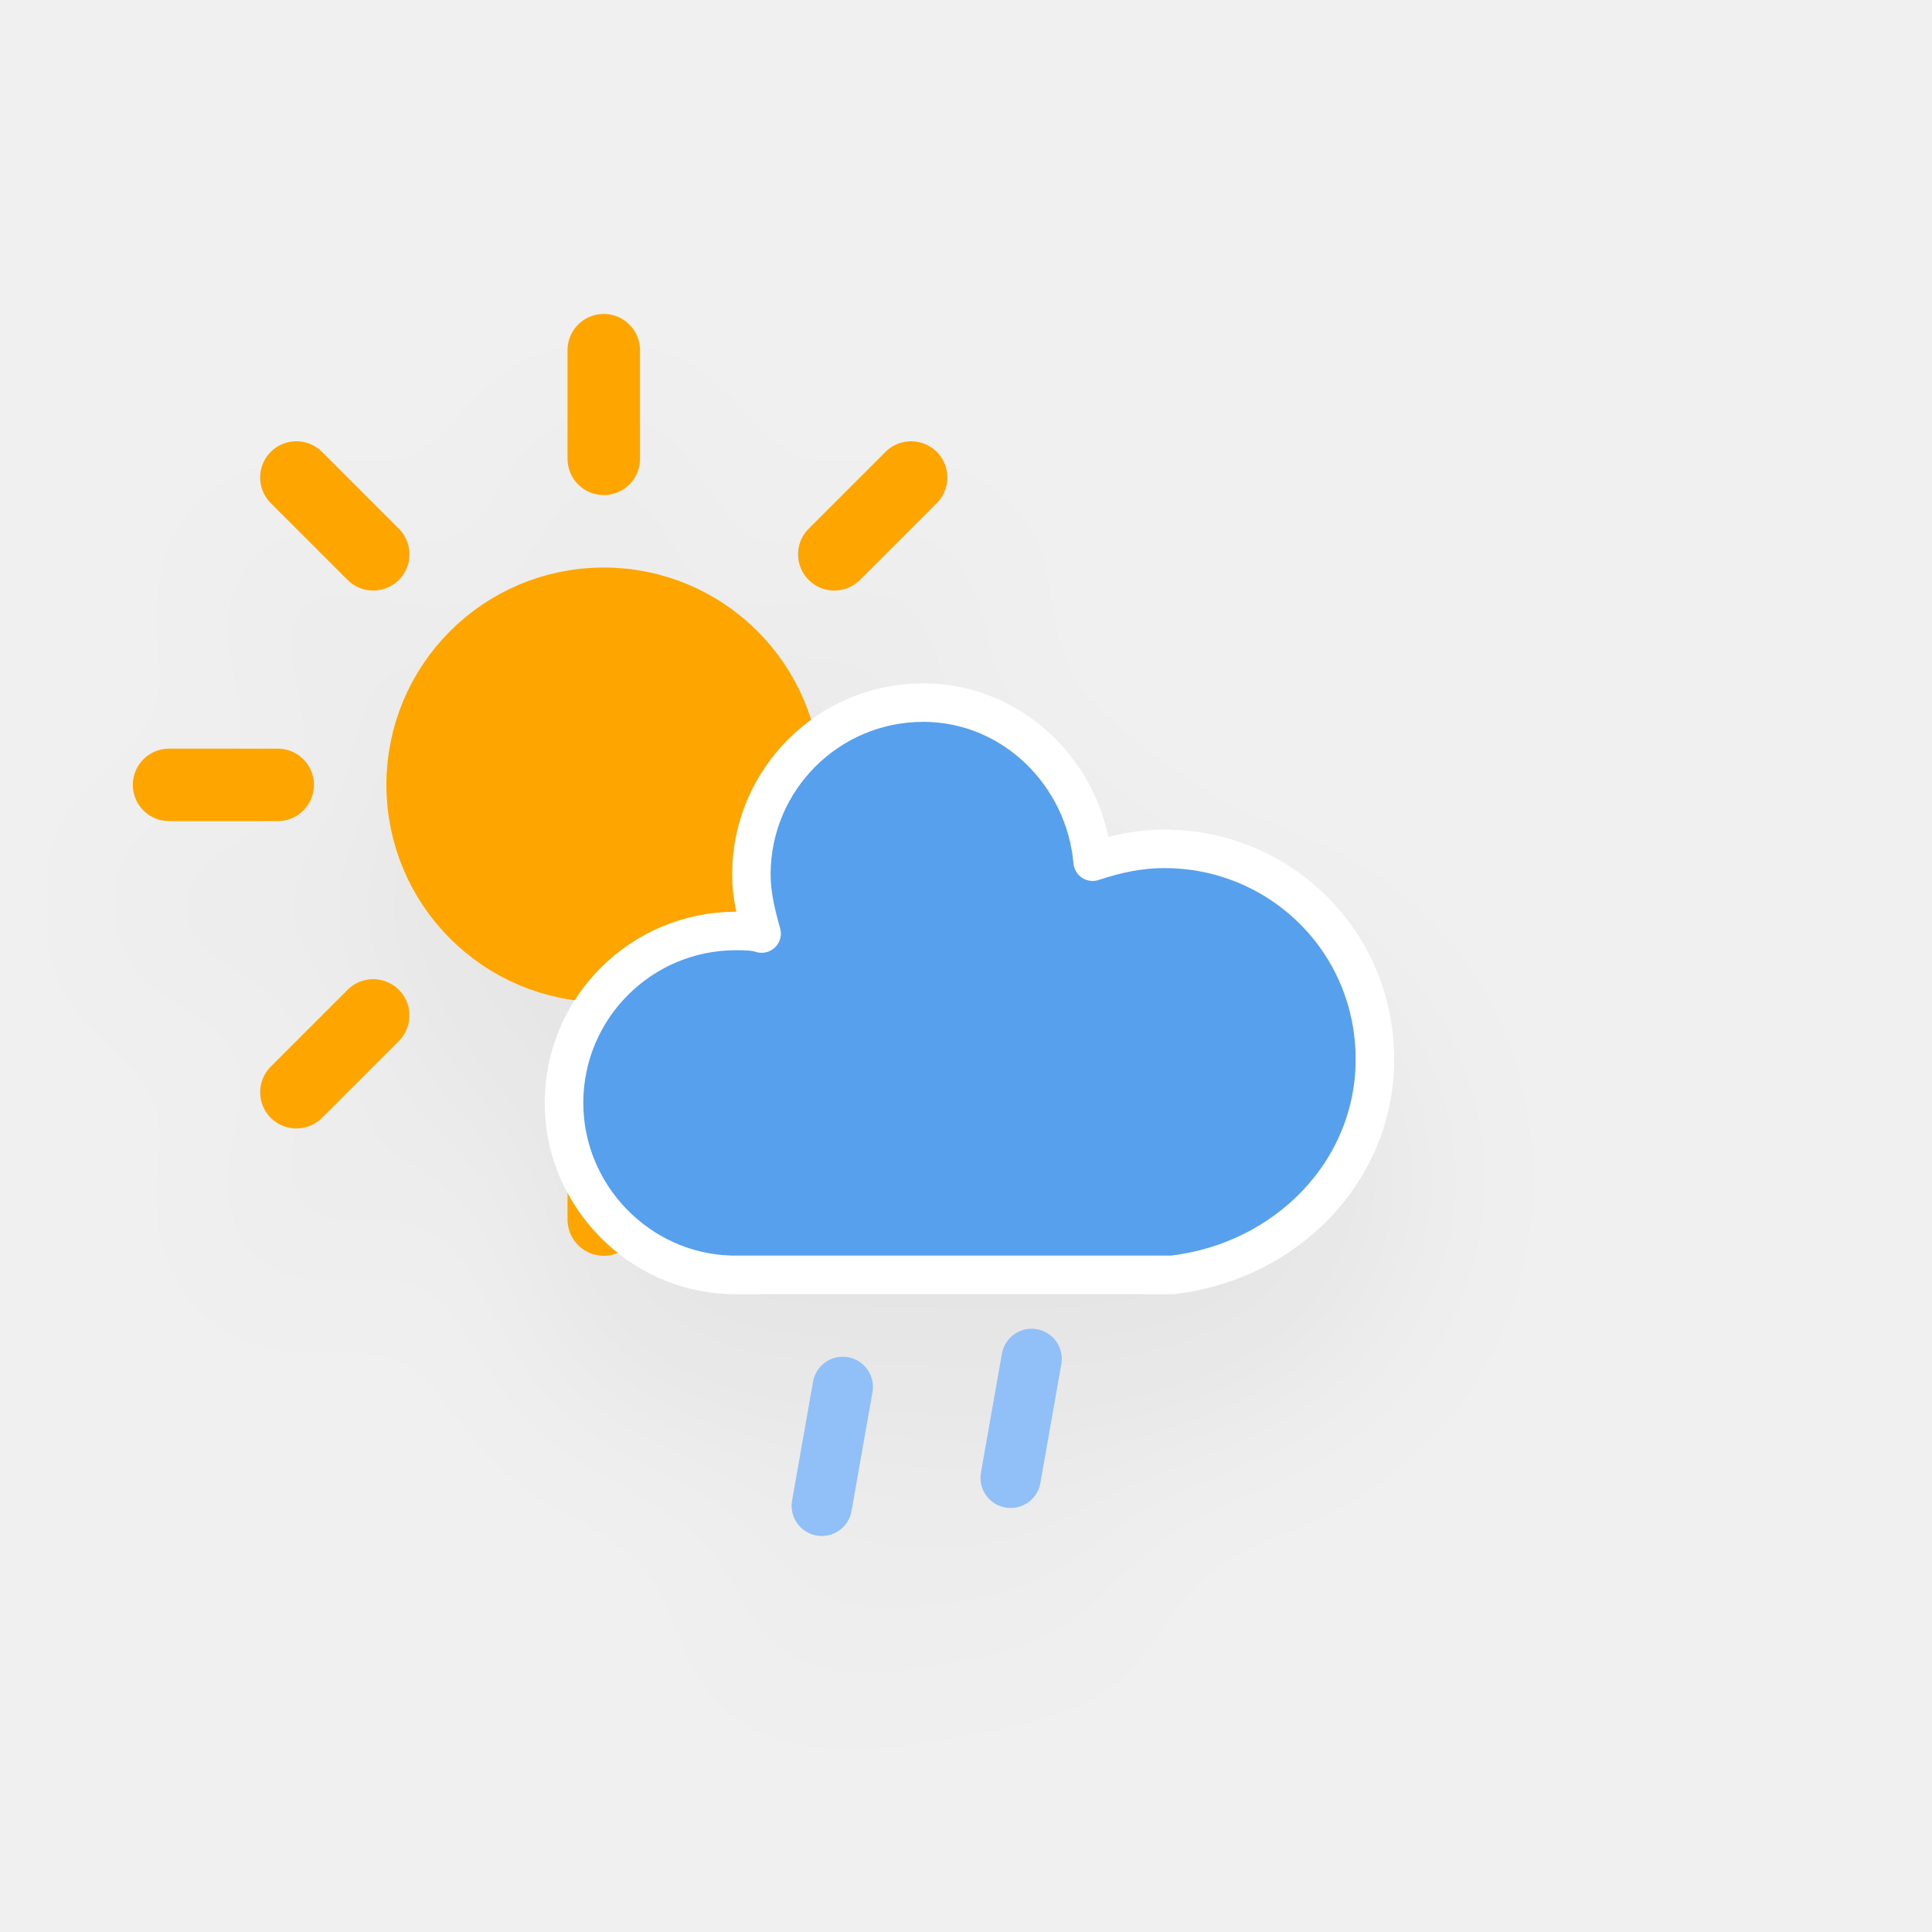
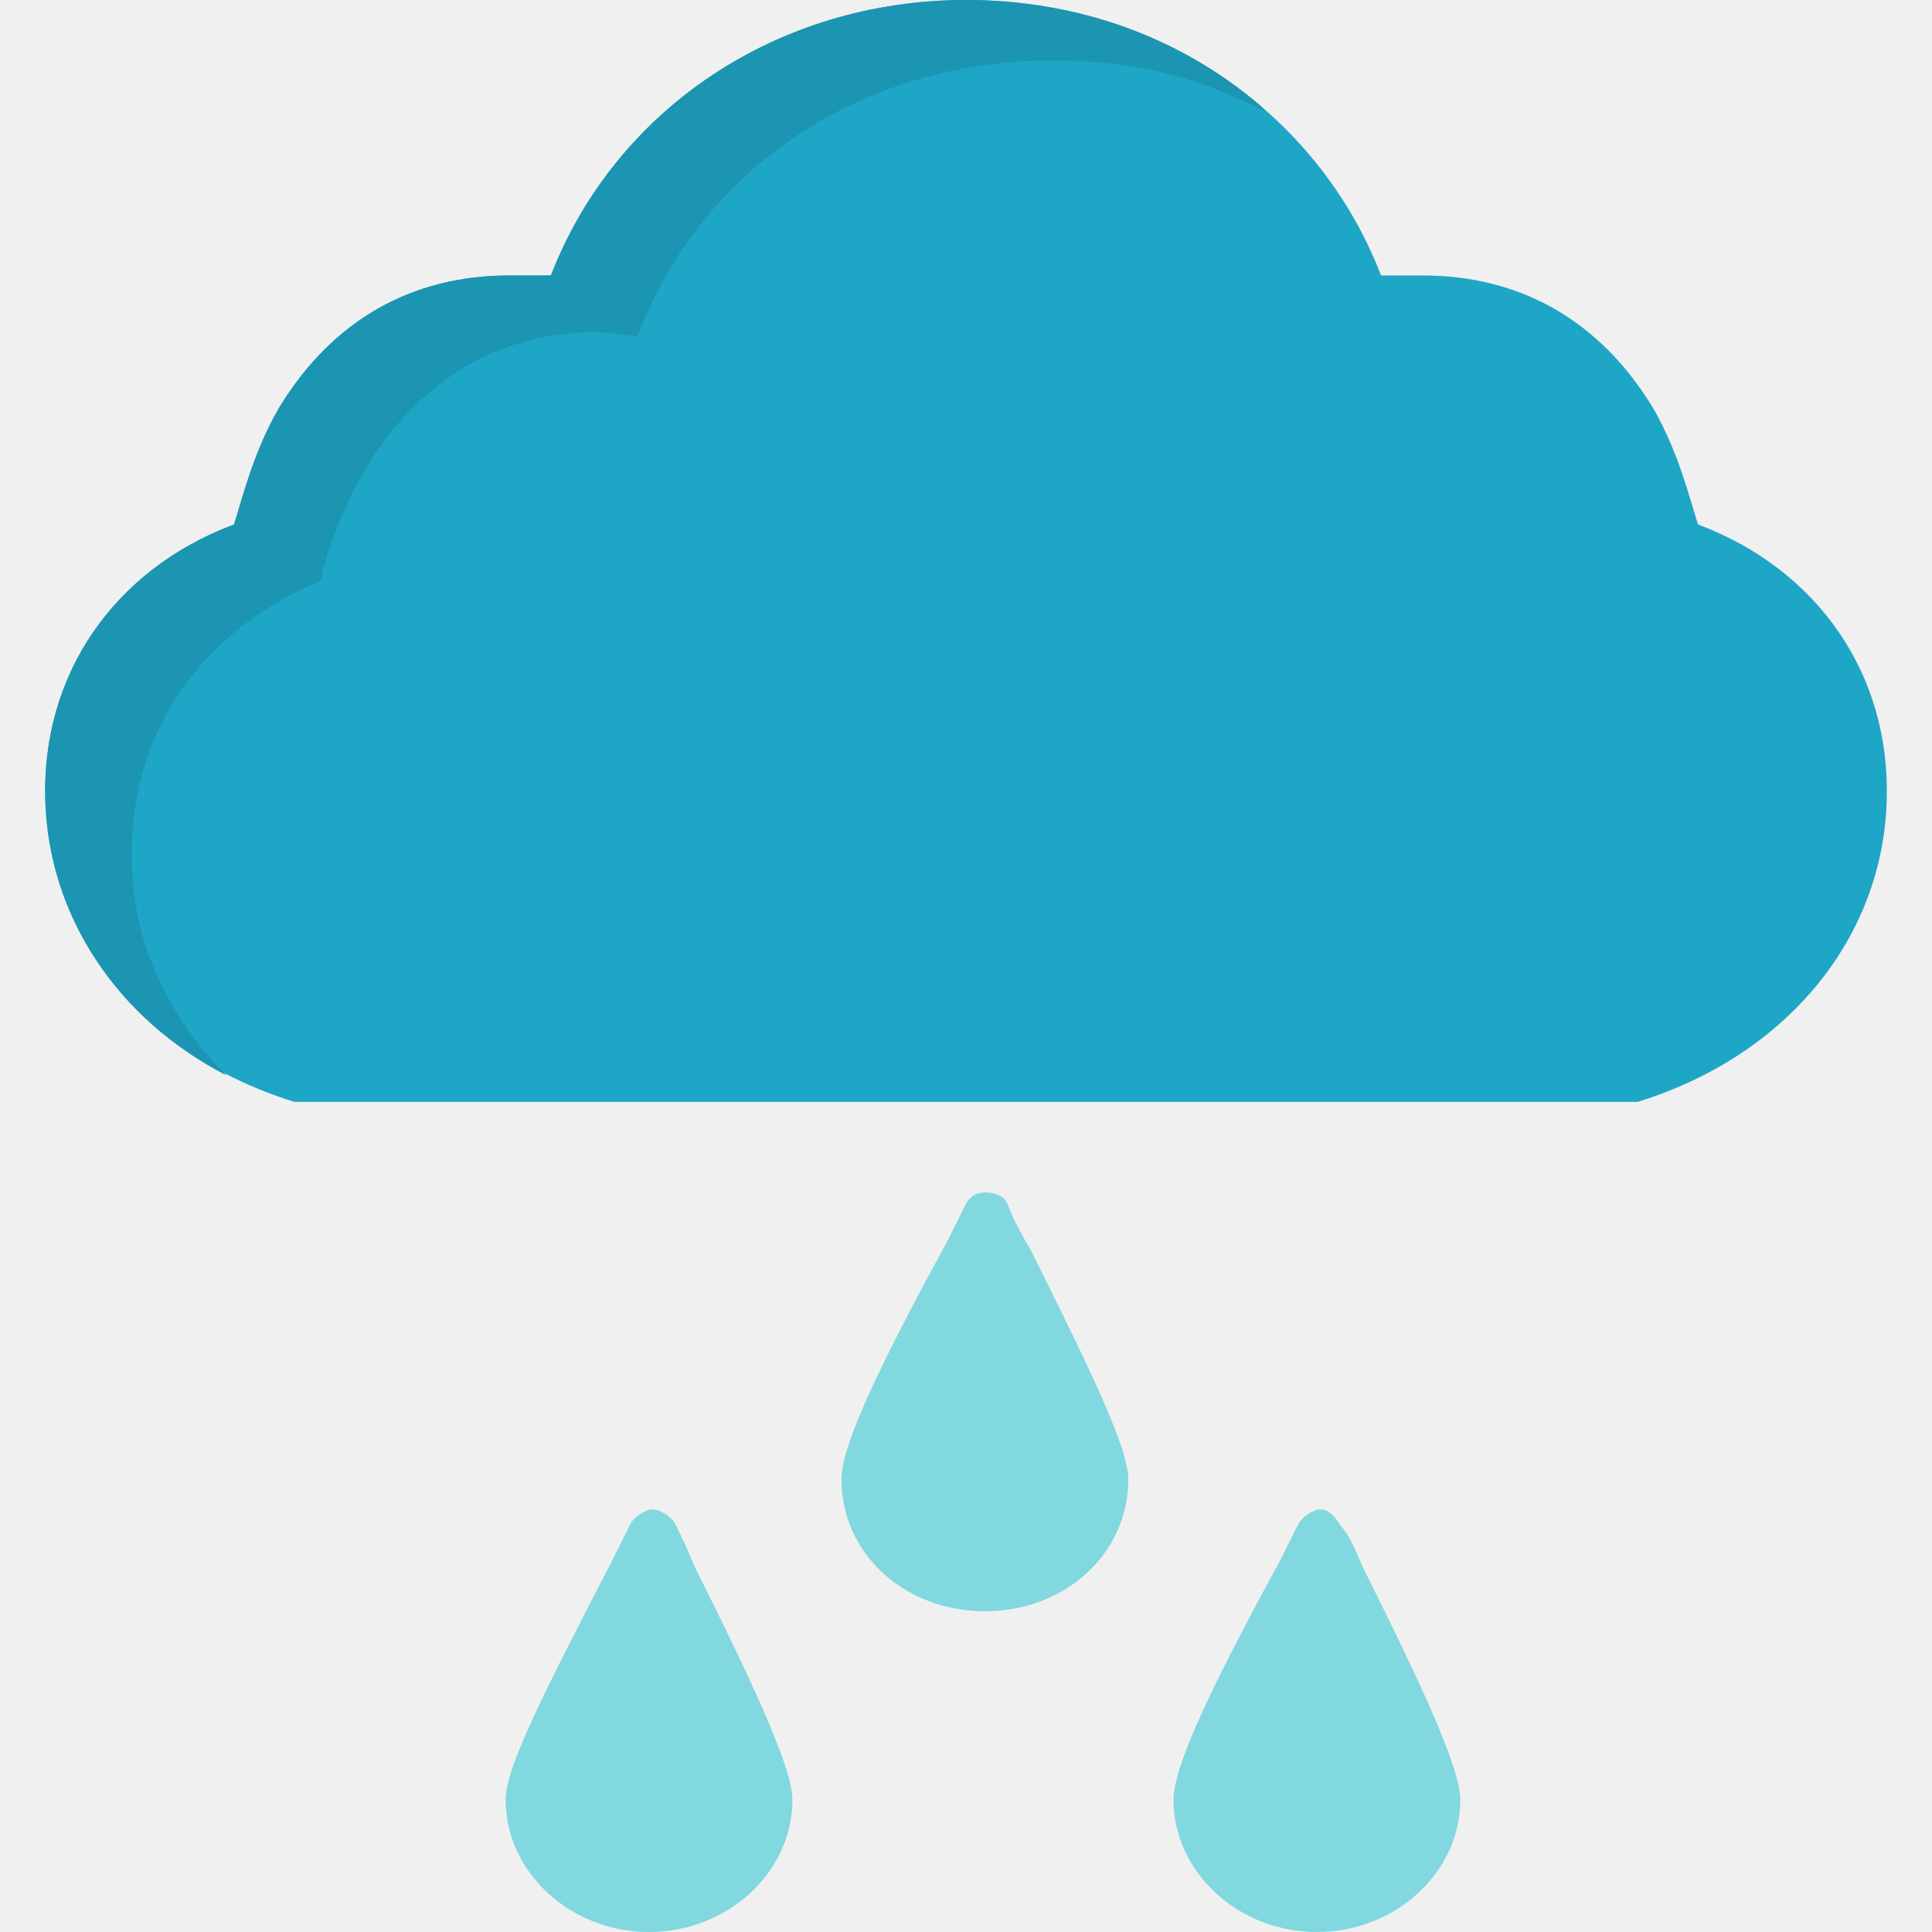
- <svg xmlns="http://www.w3.org/2000/svg" version="1.1" width="64" height="64" viewbox="0 0 64 64">
+ <svg xmlns="http://www.w3.org/2000/svg" xml:space="preserve" width="512px" height="512px" version="1.1" style="shape-rendering:geometricPrecision; text-rendering:geometricPrecision; image-rendering:optimizeQuality; fill-rule:evenodd; clip-rule:evenodd" viewBox="0 0 512 512">
  <defs>
-     <filter id="blur" width="200%" height="200%">
-       <feGaussianBlur in="SourceAlpha" stdDeviation="3" />
-       <feOffset dx="0" dy="4" result="offsetblur" />
-       <feComponentTransfer>
-         <feFuncA type="linear" slope="0.05" />
-       </feComponentTransfer>
-       <feMerge>
-         <feMergeNode />
-         <feMergeNode in="SourceGraphic" />
-       </feMerge>
-     </filter>
    <style type="text/css">
- /*
- ** SUN
- */
- @keyframes am-weather-sun {
-   0% {
-     -webkit-transform: rotate(0deg);
-        -moz-transform: rotate(0deg);
-         -ms-transform: rotate(0deg);
-             transform: rotate(0deg);
-   }
- 
-   100% {
-     -webkit-transform: rotate(360deg);
-        -moz-transform: rotate(360deg);
-         -ms-transform: rotate(360deg);
-             transform: rotate(360deg);
-   }
- }
- 
- .am-weather-sun {
-   -webkit-animation-name: am-weather-sun;
-      -moz-animation-name: am-weather-sun;
-       -ms-animation-name: am-weather-sun;
-           animation-name: am-weather-sun;
-   -webkit-animation-duration: 9s;
-      -moz-animation-duration: 9s;
-       -ms-animation-duration: 9s;
-           animation-duration: 9s;
-   -webkit-animation-timing-function: linear;
-      -moz-animation-timing-function: linear;
-       -ms-animation-timing-function: linear;
-           animation-timing-function: linear;
-   -webkit-animation-iteration-count: infinite;
-      -moz-animation-iteration-count: infinite;
-       -ms-animation-iteration-count: infinite;
-           animation-iteration-count: infinite;
- }
- 
- /*
- ** RAIN
- */
- @keyframes am-weather-rain {
-   0% {
-     stroke-dashoffset: 0;
-   }
- 
-   100% {
-     stroke-dashoffset: -100;
-   }
- }
- 
- .am-weather-rain-1 {
-   -webkit-animation-name: am-weather-rain;
-      -moz-animation-name: am-weather-rain;
-       -ms-animation-name: am-weather-rain;
-           animation-name: am-weather-rain;
-   -webkit-animation-duration: 8s;
-      -moz-animation-duration: 8s;
-       -ms-animation-duration: 8s;
-           animation-duration: 8s;
-   -webkit-animation-timing-function: linear;
-      -moz-animation-timing-function: linear;
-       -ms-animation-timing-function: linear;
-           animation-timing-function: linear;
-   -webkit-animation-iteration-count: infinite;
-      -moz-animation-iteration-count: infinite;
-       -ms-animation-iteration-count: infinite;
-           animation-iteration-count: infinite;
- }
- 
- .am-weather-rain-2 {
-   -webkit-animation-name: am-weather-rain;
-      -moz-animation-name: am-weather-rain;
-       -ms-animation-name: am-weather-rain;
-           animation-name: am-weather-rain;
-   -webkit-animation-delay: 0.25s;
-      -moz-animation-delay: 0.25s;
-       -ms-animation-delay: 0.25s;
-           animation-delay: 0.25s;
-   -webkit-animation-duration: 8s;
-      -moz-animation-duration: 8s;
-       -ms-animation-duration: 8s;
-           animation-duration: 8s;
-   -webkit-animation-timing-function: linear;
-      -moz-animation-timing-function: linear;
-       -ms-animation-timing-function: linear;
-           animation-timing-function: linear;
-   -webkit-animation-iteration-count: infinite;
-      -moz-animation-iteration-count: infinite;
-       -ms-animation-iteration-count: infinite;
-           animation-iteration-count: infinite;
- }
-         </style>
+    
+     .fil1 {fill:#1B95B2}
+     .fil0 {fill:#1EA6C6}
+     .fil2 {fill:#81D8DF}
+    
+   </style>
  </defs>
-   <g filter="url(#blur)" id="rainy-1">
-     <g transform="translate(20,10)">
-       <g transform="translate(0,16), scale(1.2)">
-         <g class="am-weather-sun">
-           <g>
-             <line fill="none" stroke="orange" stroke-linecap="round" stroke-width="2" transform="translate(0,9)" x1="0" x2="0" y1="0" y2="3" />
-           </g>
-           <g transform="rotate(45)">
-             <line fill="none" stroke="orange" stroke-linecap="round" stroke-width="2" transform="translate(0,9)" x1="0" x2="0" y1="0" y2="3" />
-           </g>
-           <g transform="rotate(90)">
-             <line fill="none" stroke="orange" stroke-linecap="round" stroke-width="2" transform="translate(0,9)" x1="0" x2="0" y1="0" y2="3" />
-           </g>
-           <g transform="rotate(135)">
-             <line fill="none" stroke="orange" stroke-linecap="round" stroke-width="2" transform="translate(0,9)" x1="0" x2="0" y1="0" y2="3" />
-           </g>
-           <g transform="rotate(180)">
-             <line fill="none" stroke="orange" stroke-linecap="round" stroke-width="2" transform="translate(0,9)" x1="0" x2="0" y1="0" y2="3" />
-           </g>
-           <g transform="rotate(225)">
-             <line fill="none" stroke="orange" stroke-linecap="round" stroke-width="2" transform="translate(0,9)" x1="0" x2="0" y1="0" y2="3" />
-           </g>
-           <g transform="rotate(270)">
-             <line fill="none" stroke="orange" stroke-linecap="round" stroke-width="2" transform="translate(0,9)" x1="0" x2="0" y1="0" y2="3" />
-           </g>
-           <g transform="rotate(315)">
-             <line fill="none" stroke="orange" stroke-linecap="round" stroke-width="2" transform="translate(0,9)" x1="0" x2="0" y1="0" y2="3" />
-           </g>
-         </g>
-         <circle cx="0" cy="0" fill="orange" r="5" stroke="orange" stroke-width="2" />
+   <g id="Layer_x0020_1">
+     <g id="_394277360">
+       <g>
+         <path class="fil0" d="M433 292l-354 0c0,0 -1,0 -1,0 -39,-12 -65,-43 -66,-80 -1,-33 18,-61 50,-73 2,-6 5,-19 12,-31 14,-23 35,-35 61,-35 4,0 7,0 11,0 17,-44 60,-73 110,-73 50,0 93,29 110,73 4,0 7,0 11,0 26,0 47,12 61,35 7,12 10,25 12,31 32,12 51,40 50,73 -1,37 -27,68 -66,80 0,0 -1,0 -1,0z" />
+         <path class="fil1" d="M169 89c17,-45 60,-73 110,-73 20,0 38,4 55,13 0,0 1,0 2,1 -1,-1 -1,-1 -2,-2 -21,-18 -48,-28 -78,-28 -50,0 -93,29 -110,73 -4,0 -7,0 -11,0 -26,0 -47,12 -61,35 -7,12 -10,25 -12,31 -32,12 -51,40 -50,73 1,31 19,58 48,73 -15,-15 -25,-35 -25,-57 -1,-33 18,-61 50,-74 1,-6 5,-18 12,-30 14,-23 35,-36 61,-36 3,0 7,1 11,1z" />
      </g>
      <g>
-         <path d="M47.7,35.4c0-4.6-3.7-8.2-8.2-8.2c-1,0-1.9,0.2-2.8,0.5c-0.3-3.4-3.1-6.2-6.6-6.2c-3.7,0-6.7,3-6.7,6.7c0,0.8,0.2,1.6,0.4,2.3    c-0.3-0.1-0.7-0.1-1-0.1c-3.7,0-6.7,3-6.7,6.7c0,3.6,2.9,6.6,6.5,6.7l17.2,0C44.2,43.3,47.7,39.8,47.7,35.4z" fill="#57A0EE" stroke="white" stroke-linejoin="round" stroke-width="1.5" transform="translate(-15,-5), scale(0.85)" />
+         <path class="fil2" d="M349 512c-21,0 -38,-16 -38,-35 0,-9 10,-30 28,-63 2,-4 4,-8 5,-10 1,-2 4,-4 6,-4 2,0 4,2 5,4 2,2 4,6 6,11 17,34 26,54 26,62 0,19 -17,35 -38,35z" />
+         <path class="fil2" d="M172 512c-21,0 -38,-16 -38,-35 0,-9 11,-30 28,-63 2,-4 4,-8 5,-10 1,-2 4,-4 6,-4 2,0 5,2 6,4 1,2 3,6 5,11 17,34 26,54 26,62 0,19 -17,35 -38,35z" />
+         <path class="fil2" d="M261 427c-21,0 -38,-15 -38,-35 0,-9 10,-30 28,-63 2,-4 4,-8 5,-10 1,-2 3,-3 5,-3 3,0 5,1 6,3 1,3 3,7 6,12 17,34 26,53 26,61 0,20 -17,35 -38,35z" />
      </g>
-     </g>
-     <g transform="translate(34,46), rotate(10)">
-       <line class="am-weather-rain-1" fill="none" stroke="#91C0F8" stroke-dasharray="4,7" stroke-linecap="round" stroke-width="2" transform="translate(-6,1)" x1="0" x2="0" y1="0" y2="8" />
-       <line class="am-weather-rain-2" fill="none" stroke="#91C0F8" stroke-dasharray="4,7" stroke-linecap="round" stroke-width="2" transform="translate(0,-1)" x1="0" x2="0" y1="0" y2="8" />
    </g>
  </g>
</svg>
